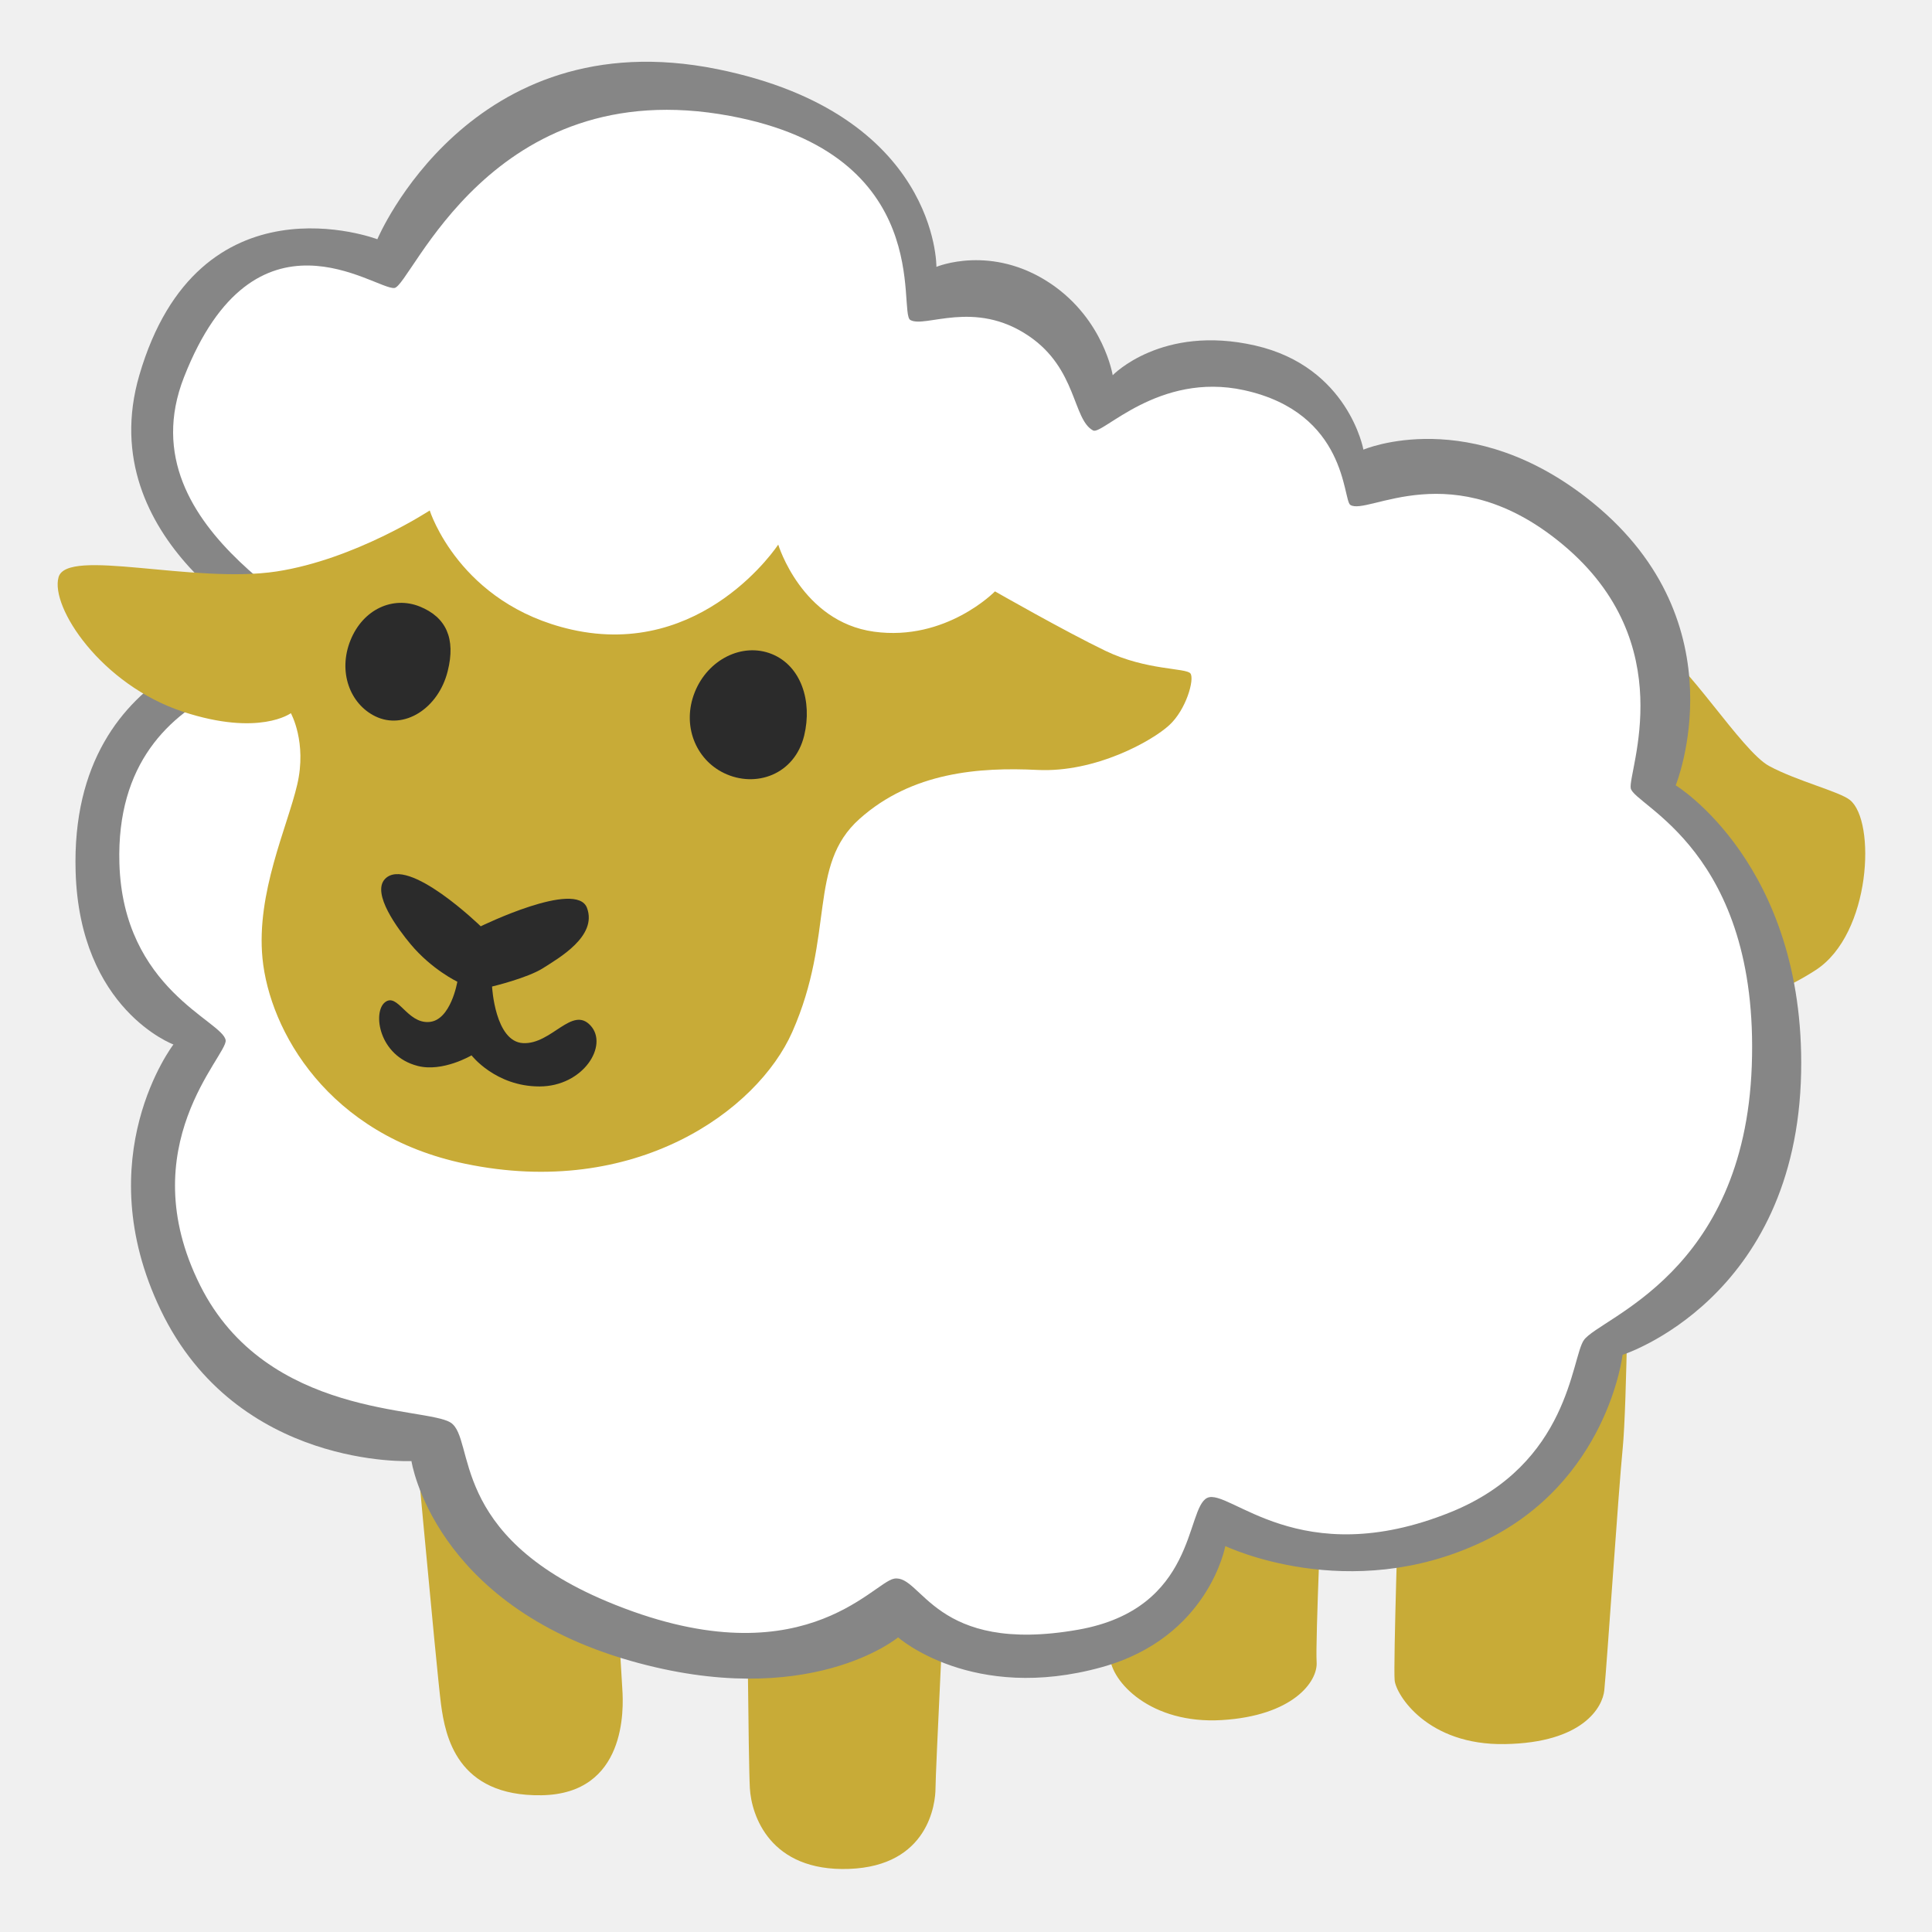
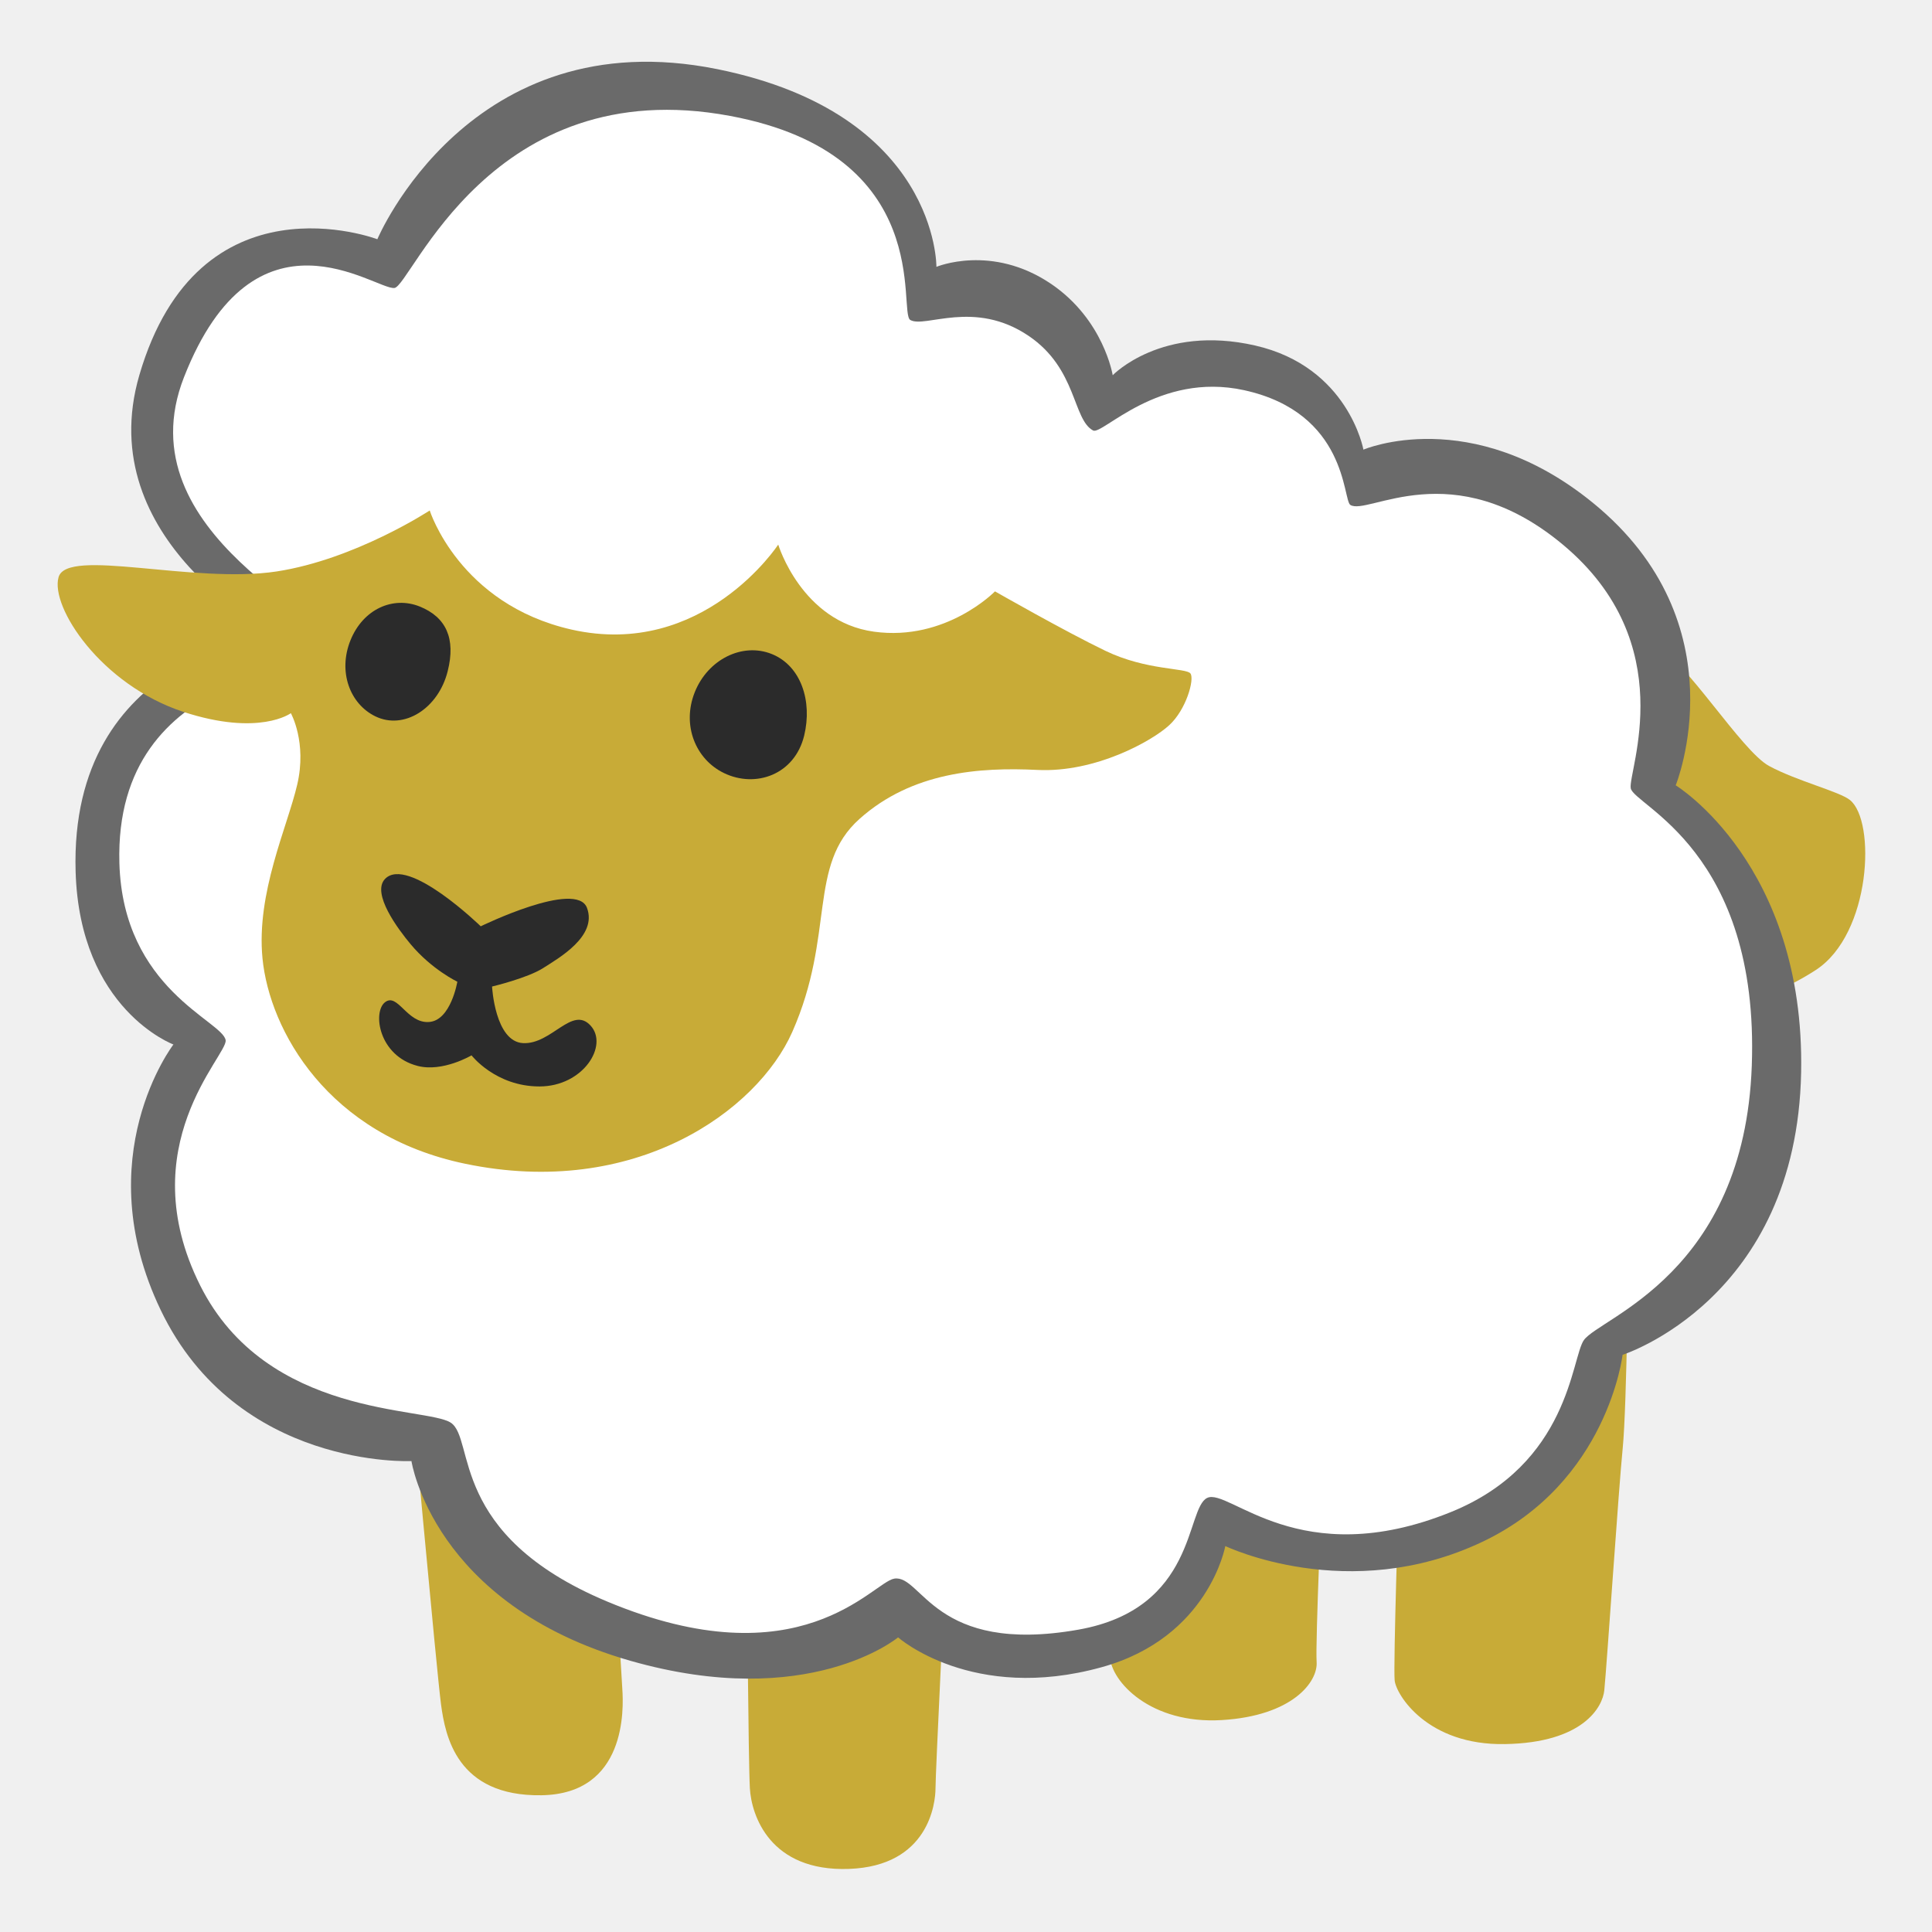
<svg xmlns="http://www.w3.org/2000/svg" version="1.1" id="Layer_3" x="0px" y="0px" viewBox="0 0 128 128" style="enable-background:new 0 0 128 128;" xml:space="preserve">
  <defs id="defs8970" />
  <path style="fill:#c8ab37" d="M39.64,89.66l-12.58,0.56c0,0,1.88,20.65,2.16,22.71s1.03,6.1,6.66,6.01s5.44-5.73,5.35-7.04  c-0.09-1.31-0.56-9.95-0.56-9.95l8.82,2.16c0,0,0.09,12.58,0.19,14.36s1.31,5.54,6.57,5.35s5.73-4.32,5.73-5.35  c0-1.03,0.66-14.45,0.66-14.45l10.89-0.94c0,0-0.15,3.94,0,6.66c0.09,1.69,2.72,4.5,7.41,4.22c4.69-0.28,6.38-2.53,6.29-3.85  c-0.09-1.31,0.38-11.92,0.38-11.92l5.07,0.56c0,0-0.38,11.64-0.28,12.58c0.09,0.94,2.16,4.32,7.32,4.22  c5.16-0.09,6.46-2.45,6.57-3.57c0.19-1.97,0.94-13.23,1.22-16.05c0.28-2.82,0.38-13.7,0.38-13.7L39.64,89.66z" id="path8951" />
  <path style="fill:#c8ab37" d="M106.65,42.45c0,0,1.27-0.28,3.1,0.42s5.63,6.9,7.46,7.88c1.83,0.99,4.65,1.69,5.35,2.25  c1.74,1.39,1.41,8.87-2.25,11.26c-3.66,2.39-8.17,3.1-8.17,3.1l-9.43-17.03L106.65,42.45z" id="path8953" />
-   <path style="fill:#868686;" d="M47.52,4.58C31.12,1.27,25,15.85,25,15.85s-11.83-4.5-15.77,9.01c-3.2,10.98,9.01,17.18,9.01,17.18  S4.58,43.25,5.01,57.75c0.27,9.15,6.48,11.45,6.48,11.45s-5.72,7.44-0.84,17.6c5.07,10.56,16.61,10,16.61,10s1.42,9.49,14.5,13.23  c11.83,3.38,17.74-1.55,17.74-1.55s4.93,4.36,13.51,1.97c7.08-1.97,8.17-8.02,8.17-8.02s8.16,3.93,17.03-0.28  c8.31-3.94,9.29-12.39,9.29-12.39s11.54-3.66,11.83-18.72c0.26-13.79-8.31-19.01-8.31-19.01s4.36-10.7-5.49-18.72  c-8.08-6.58-15.2-3.52-15.2-3.52s-0.99-5.49-7.18-6.9s-9.43,1.97-9.43,1.97s-0.59-3.68-4.08-6.05c-3.94-2.67-7.6-1.13-7.6-1.13  S62.16,7.54,47.52,4.58z" id="path8955" />
+   <path style="fill:#6a6a6a;fill-opacity:1" d="M47.52,4.58C31.12,1.27,25,15.85,25,15.85s-11.83-4.5-15.77,9.01c-3.2,10.98,9.01,17.18,9.01,17.18  S4.58,43.25,5.01,57.75c0.27,9.15,6.48,11.45,6.48,11.45s-5.72,7.44-0.84,17.6c5.07,10.56,16.61,10,16.61,10s1.42,9.49,14.5,13.23  c11.83,3.38,17.74-1.55,17.74-1.55s4.93,4.36,13.51,1.97c7.08-1.97,8.17-8.02,8.17-8.02s8.16,3.93,17.03-0.28  c8.31-3.94,9.29-12.39,9.29-12.39s11.54-3.66,11.83-18.72c0.26-13.79-8.31-19.01-8.31-19.01s4.36-10.7-5.49-18.72  c-8.08-6.58-15.2-3.52-15.2-3.52s-0.99-5.49-7.18-6.9s-9.43,1.97-9.43,1.97s-0.59-3.68-4.08-6.05c-3.94-2.67-7.6-1.13-7.6-1.13  S62.16,7.54,47.52,4.58z" id="path8955" />
  <path style="fill:#FFFFFF;" d="M48.37,7.68c-15.86-2.96-21.12,11.28-22.24,11.4c-1.27,0.14-9.24-6.08-13.94,5.91  C8.1,35.42,22.75,41.19,22.32,42.88c-0.37,1.47-14.79,1.05-14.41,14.31c0.24,8.37,6.86,10.45,7.04,11.73  c0.14,0.99-6.3,7.02-1.69,16.24c4.41,8.82,14.99,8.02,16.61,9.1c1.63,1.09-0.19,7.41,10.32,11.83c12.83,5.38,17.62-1.26,19.05-1.5  c1.84-0.31,2.63,5.07,12.2,3.38c7.86-1.39,7.1-8.04,8.54-8.73c1.44-0.69,6.1,5,16.14,0.94c7.88-3.19,7.98-10.23,8.82-11.4  c1.1-1.52,10.62-4.39,11.12-18.16c0.52-14.27-7.83-17.25-8.02-18.4c-0.19-1.13,3.38-9.57-4.5-16.14c-7.32-6.1-12.95-1.88-14.08-2.63  c-0.5-0.33-0.19-6.1-7.04-7.6c-5.68-1.24-9.39,3-10,2.67c-1.36-0.73-1.06-4.09-4.26-6.26c-3.61-2.45-6.87-0.5-7.85-1.06  C59.47,20.7,62.04,10.23,48.37,7.68z" id="path8957" />
  <path style="fill:#c8ab37" d="M28.47,33.82c0,0-4.94,3.24-10.14,4.04c-5.54,0.84-13.89-1.6-14.45,0.38s2.82,7.13,8.26,8.92  c5.04,1.65,7.13,0.09,7.13,0.09s1.08,1.92,0.42,4.74s-2.72,7.17-2.3,11.5c0.47,4.79,4.34,11.72,13.42,13.61  c11.26,2.35,19.37-3.51,21.68-8.73c2.86-6.48,0.99-11.03,4.46-14.12c3.47-3.1,7.93-3.43,11.78-3.24c3.85,0.19,7.6-1.92,8.73-2.96  c1.13-1.03,1.69-3.05,1.41-3.43c-0.28-0.38-2.91-0.19-5.63-1.5c-2.72-1.31-7.32-3.94-7.32-3.94s-3.24,3.33-8.02,2.67  c-4.79-0.66-6.34-5.77-6.34-5.77s-4.97,7.6-13.7,5.63C30.42,40.02,28.47,33.82,28.47,33.82z" id="path8959" />
  <path style="fill:#2B2B2B;" d="M53.28,48.73c-0.63,2.6-3.22,3.5-5.31,2.49c-1.89-0.91-2.81-3.18-1.94-5.36s3.16-3.31,5.1-2.53  C53.07,44.11,53.83,46.45,53.28,48.73z" id="path8961" />
  <path style="fill:#2B2B2B;" d="M29.66,44.47c-0.62,2.48-2.9,3.91-4.79,2.99c-1.69-0.82-2.49-2.96-1.65-5.04  c0.84-2.08,2.83-2.94,4.58-2.24S30.21,42.3,29.66,44.47z" id="path8963" />
  <path style="fill:#2B2B2B;" d="M31.85,61.37c0,0,6.34-3.1,7.04-1.22c0.7,1.88-1.88,3.33-2.91,3.99c-1.03,0.66-3.38,1.22-3.38,1.22  s0.19,3.66,2.06,3.75c1.88,0.09,3.24-2.49,4.46-1.17c1.22,1.31-0.47,4.04-3.38,4.04s-4.5-2.06-4.5-2.06s-1.91,1.13-3.57,0.7  c-2.58-0.66-3-3.57-2.16-4.22s1.45,1.41,2.91,1.31c1.45-0.09,1.88-2.67,1.88-2.67s-1.69-0.8-3.1-2.49  c-0.81-0.97-2.61-3.36-1.69-4.32C27.02,56.67,31.85,61.37,31.85,61.37z" id="path8965" />
</svg>
